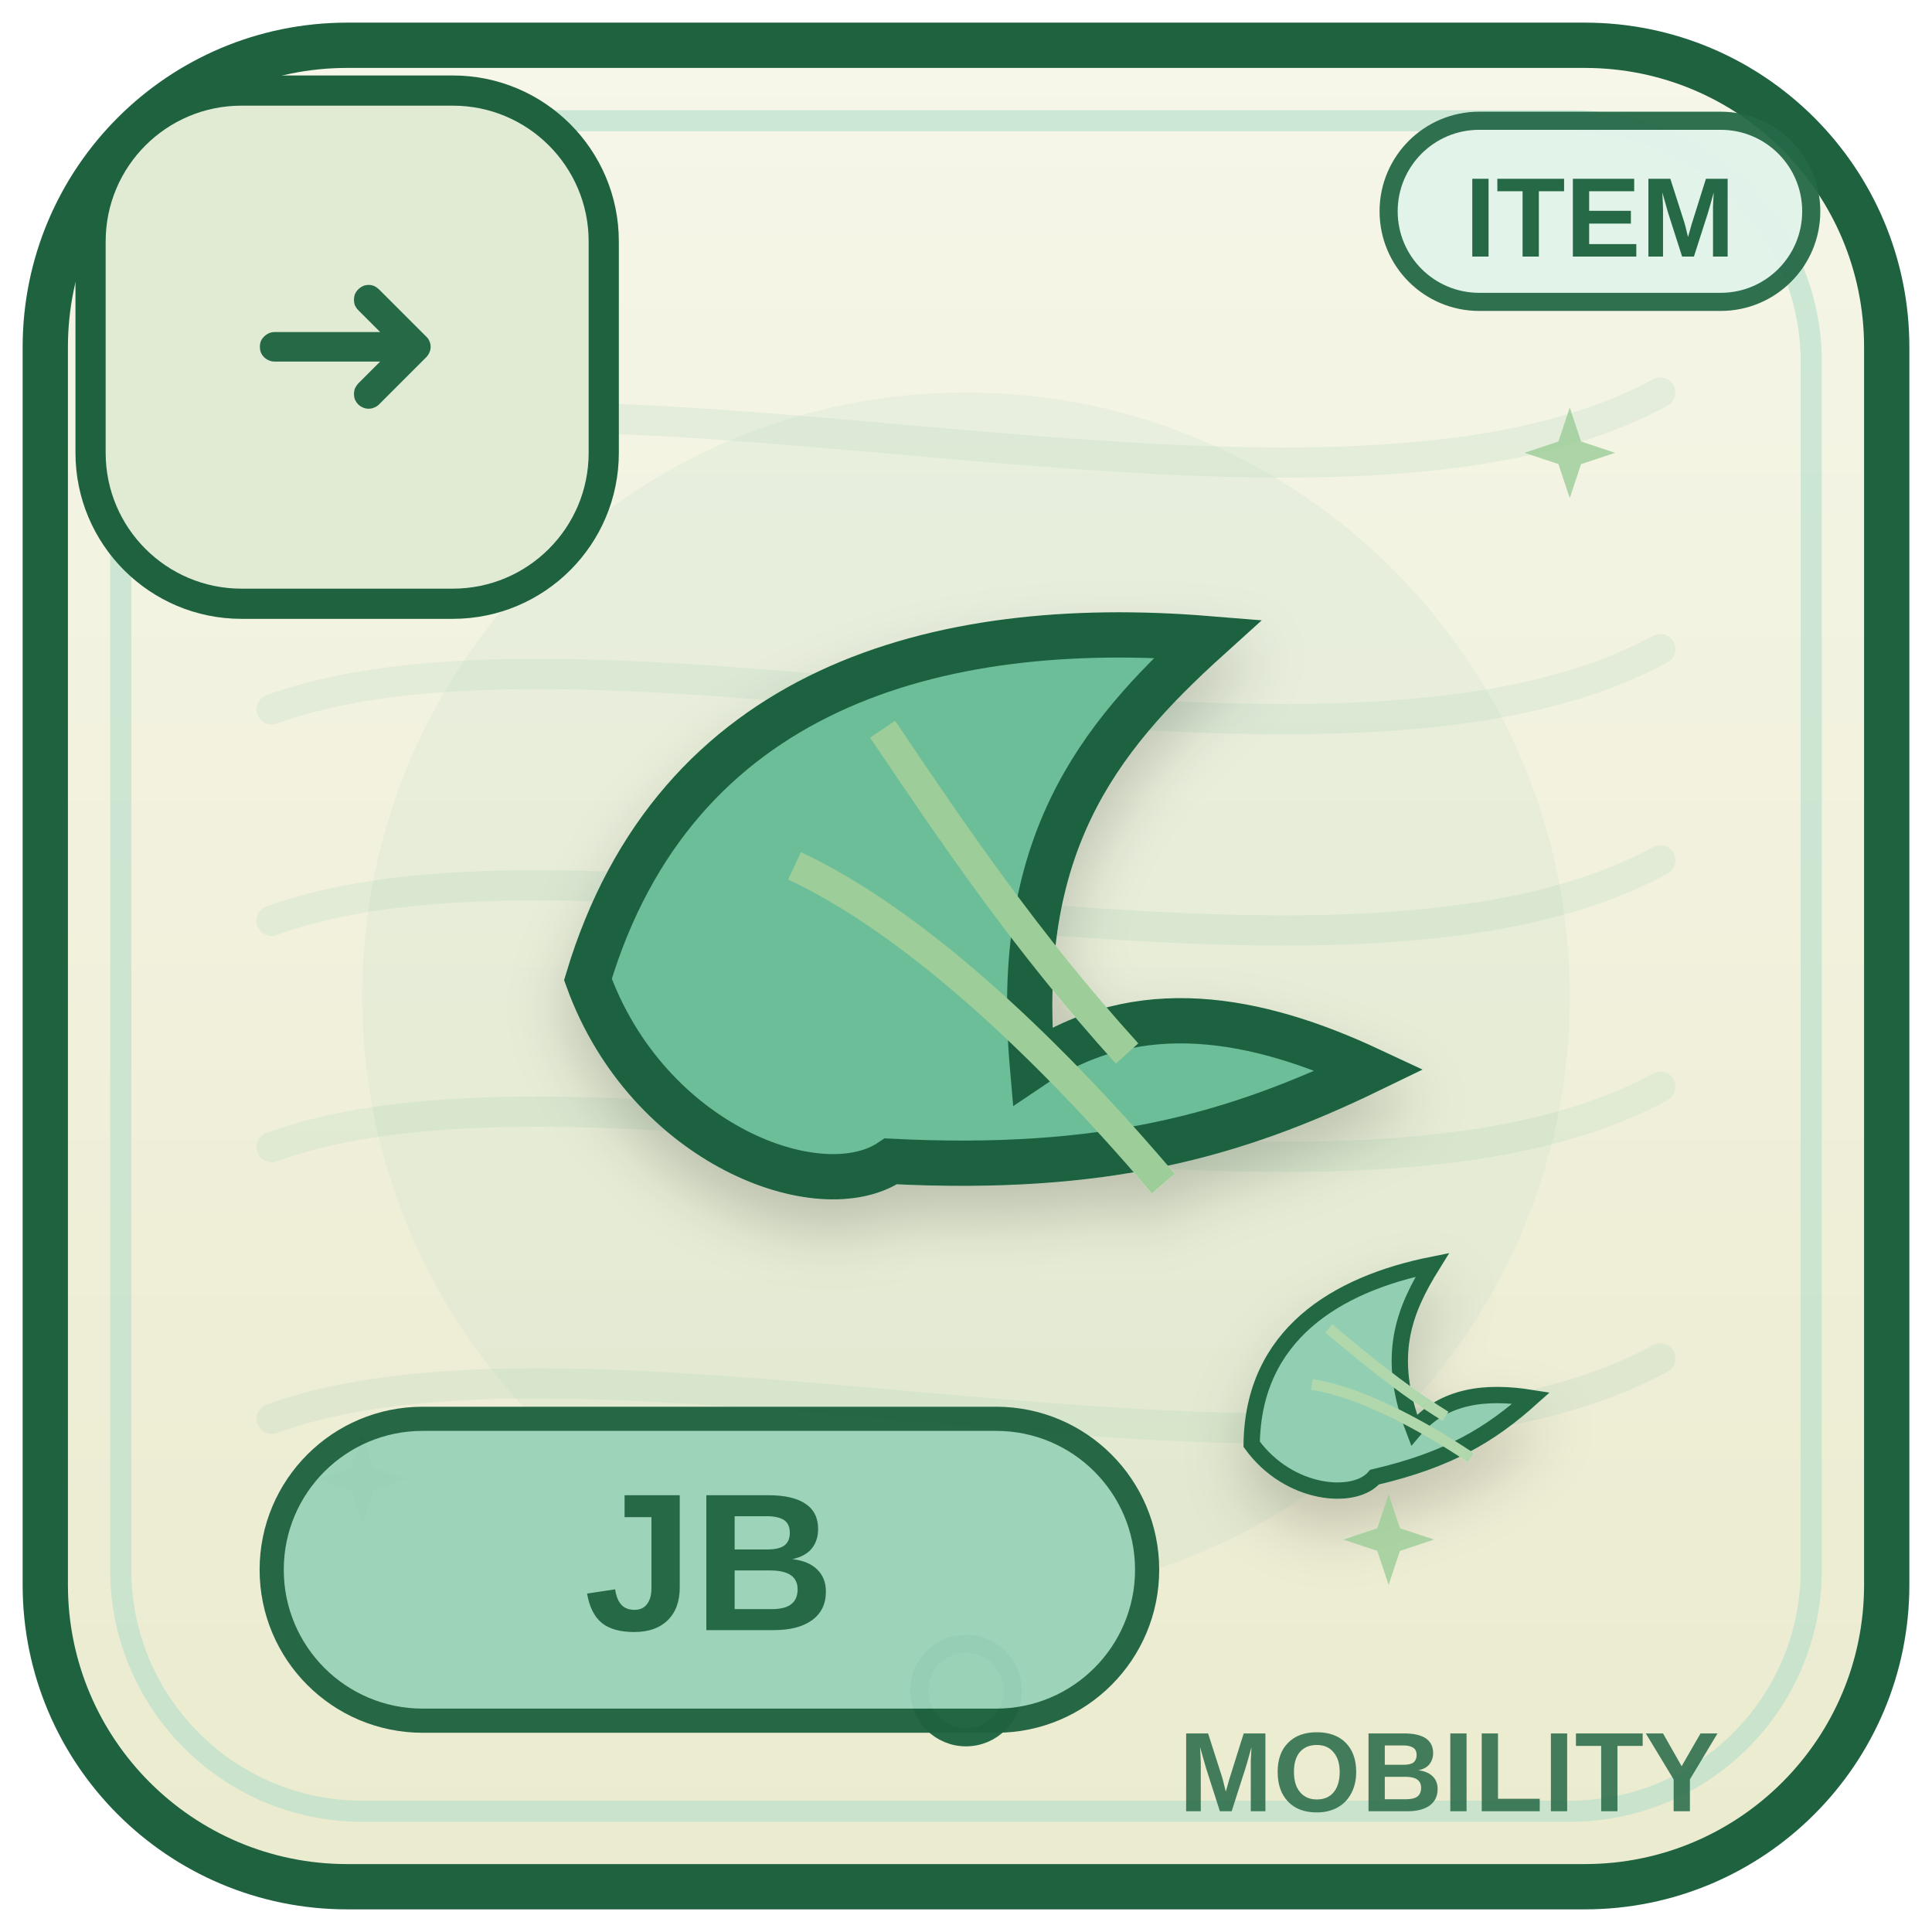
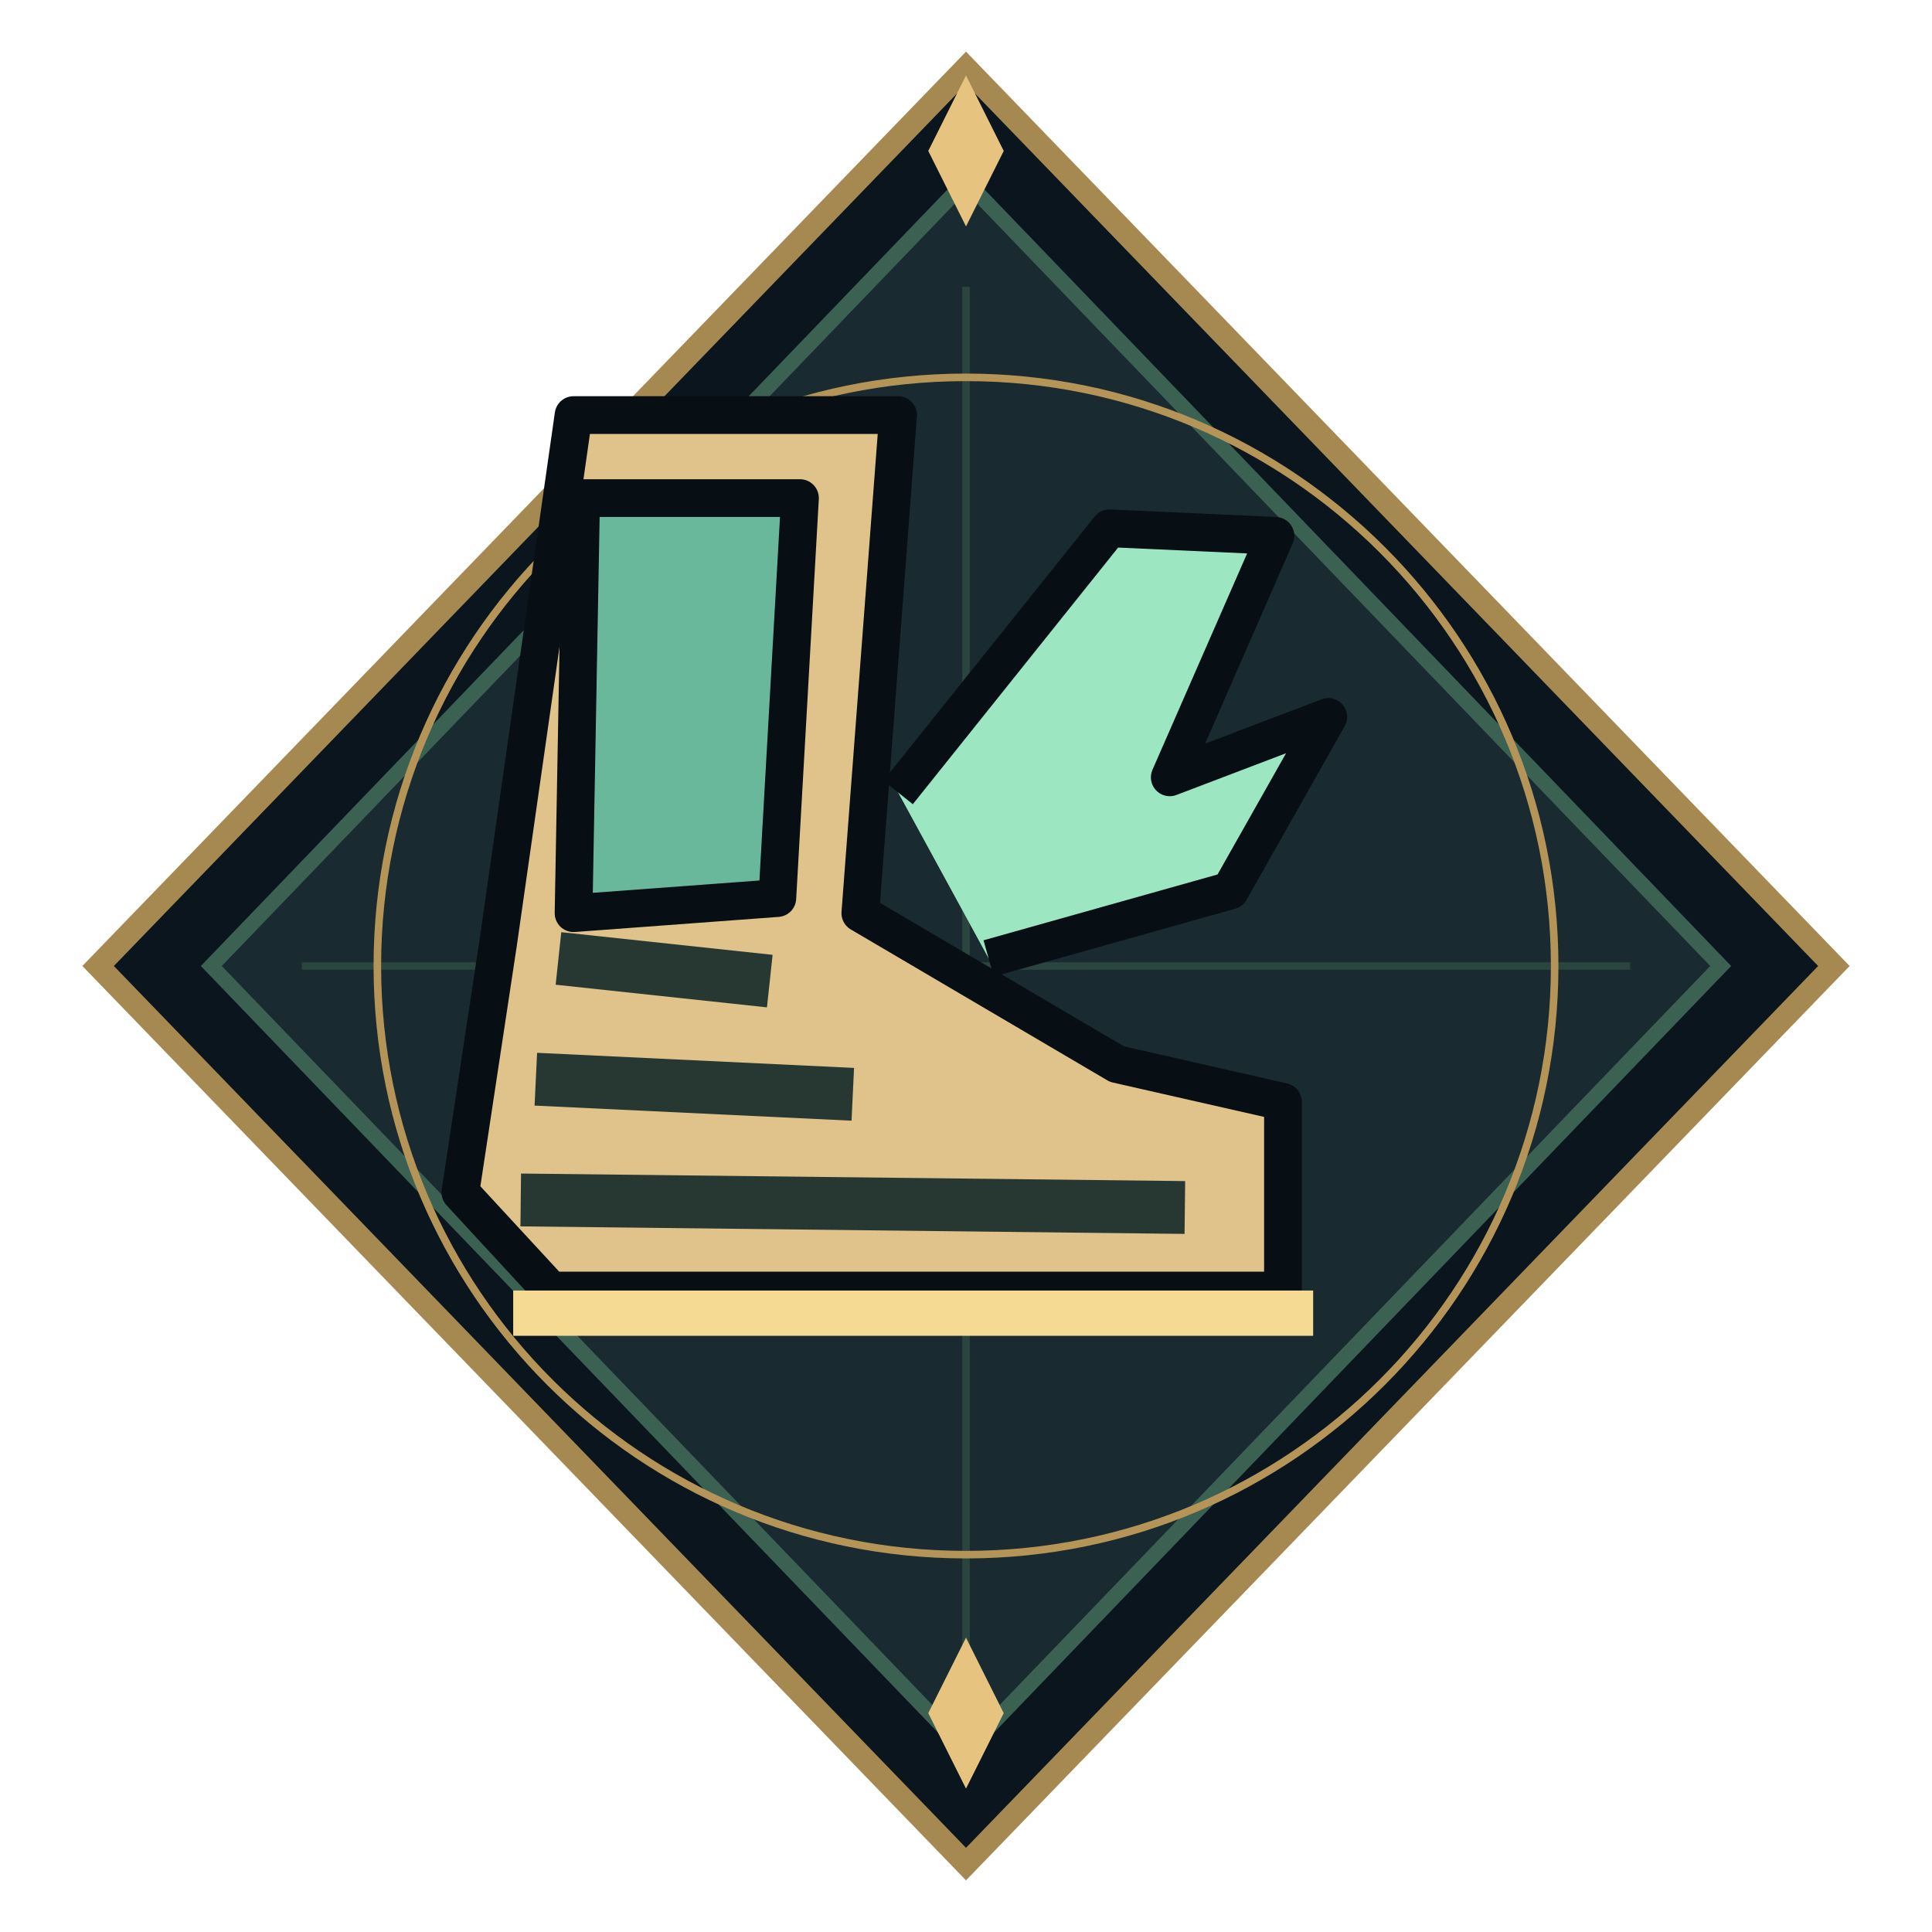
- <svg xmlns="http://www.w3.org/2000/svg" width="128" height="128" viewBox="0 0 128 128">
-   <defs>
-     <linearGradient id="cardBg" x1="0%" y1="0%" x2="0%" y2="100%">
-       <stop offset="0%" stop-color="#f6f6e9" />
-       <stop offset="100%" stop-color="#ebebcf" />
-     </linearGradient>
-     <linearGradient id="frameGrad" x1="0%" y1="0%" x2="100%" y2="100%">
-       <stop offset="0%" stop-color="#78c3a1" />
-       <stop offset="100%" stop-color="#256947" />
-     </linearGradient>
-     <radialGradient id="halo">
-       <stop offset="0%" stop-color="#96d0b6" />
-       <stop offset="100%" stop-color="rgba(255,255,255,0)" />
-     </radialGradient>
-     <filter id="shadow" x="-20%" y="-20%" width="140%" height="140%">
-       <feDropShadow dx="0" dy="2" stdDeviation="2" flood-color="#000000" flood-opacity="0.18" />
-     </filter>
-   </defs>
-   <rect x="3" y="3" width="122" height="122" rx="20" fill="url(#cardBg)" stroke="#1e6240" stroke-width="3" />
-   <rect x="8" y="8" width="112" height="112" rx="16" fill="none" stroke="#b3ddca" stroke-width="1.4" opacity="0.6" />
-   <path d="M18 30 C40 22 88 38 110 26" fill="none" stroke="#6db896" stroke-width="2" opacity="0.12" stroke-linecap="round" />
-   <path d="M18 47 C40 39 88 55 110 43" fill="none" stroke="#6db896" stroke-width="2" opacity="0.12" stroke-linecap="round" />
-   <path d="M18 61 C40 53 88 69 110 57" fill="none" stroke="#6db896" stroke-width="2" opacity="0.12" stroke-linecap="round" />
-   <path d="M18 76 C40 68 88 84 110 72" fill="none" stroke="#6db896" stroke-width="2" opacity="0.12" stroke-linecap="round" />
-   <path d="M18 94 C40 86 88 102 110 90" fill="none" stroke="#6db896" stroke-width="2" opacity="0.12" stroke-linecap="round" />
-   <circle cx="64" cy="66" r="40" fill="#96d0b6" opacity="0.12" />
-   <g filter="url(#shadow)">
-     <g transform="translate(66 62) rotate(11) scale(1.0)">
-       <path d="M-26 8 C-24 -12 -8 -20 10 -22 C4 -14 0 -6 4 8 C10 2 18 2 26 4 C18 10 10 14 -4 16 C-8 20 -20 18 -26 8 Z" fill="#6cbe98" stroke="#1e6240" stroke-width="3" />
-       <path d="M-10 -12 C-4 -6 2 0 10 6" fill="none" stroke="#9dcd99" stroke-width="2" />
-       <path d="M-14 -2 C-6 0 4 6 14 14" fill="none" stroke="#9dcd99" stroke-width="2" />
-     </g>
-     <g transform="translate(92 92) rotate(-5) scale(0.36)">
-       <path d="M-26 8 C-24 -12 -8 -20 10 -22 C4 -14 0 -6 4 8 C10 2 18 2 26 4 C18 10 10 14 -4 16 C-8 20 -20 18 -26 8 Z" fill="#91ceb2" stroke="#206743" stroke-width="3" />
-       <path d="M-10 -12 C-4 -6 2 0 10 6" fill="none" stroke="#b1d7ad" stroke-width="2" />
-       <path d="M-14 -2 C-6 0 4 6 14 14" fill="none" stroke="#b1d7ad" stroke-width="2" />
-     </g>
+ <svg xmlns="http://www.w3.org/2000/svg" width="256" height="256" viewBox="0 0 256 256">
+   <path d="M128 9 243 128 128 247 13 128Z" fill="#0b151d" stroke="#a58951" stroke-width="3" />
+   <path d="m128 24 100 104-100 104L28 128Z" fill="#192b30" stroke="#3b6152" stroke-width="2" />
+   <path d="M40 128h176M128 38v180" stroke="#2a443e" />
+   <circle cx="128" cy="128" r="78" fill="none" stroke="#b59458" stroke-width="1" />
+   <g stroke="#070e14" stroke-width="5" stroke-linejoin="round">
+     <path d="M76 55h43l-5 66 34 20 22 5v25H73l-12-13 5-33z" fill="#dfc38a" />
+     <path d="M77 66h29l-3 53-27 2z" fill="#6ab89c" />
+     <path d="m74 127 28 3m-31 13 42 2m-44 14 88 1" stroke="#273833" stroke-width="7" />
+     <path d="m119 105 28-35 22 1-14 32 21-8-13 23-32 9" fill="#9ce7c2" />
+     <path d="M68 174h106" stroke="#f4da92" stroke-width="6" />
  </g>
-   <polygon points="24,95 24.75,97.25 27,98 24.75,98.75 24,101 23.25,98.75 21,98 23.25,97.25" fill="#9dcd99" opacity="0.82" />
-   <polygon points="104,27 104.75,29.25 107,30 104.75,30.75 104,33 103.25,30.75 101,30 103.25,29.25" fill="#9dcd99" opacity="0.82" />
-   <polygon points="92,99 92.75,101.25 95,102 92.75,102.75 92,105 91.25,102.75 89,102 91.25,101.25" fill="#9dcd99" opacity="0.82" />
-   <circle cx="64" cy="112" r="3.1" fill="#91ca97" stroke="#256947" stroke-width="1.2" />
-   <rect x="92" y="8" width="28" height="12" rx="6" fill="#e1f2ea" stroke="#256947" stroke-width="1.2" opacity="0.95" />
-   <text x="106" y="17" font-size="7.5" text-anchor="middle" font-weight="700" font-family="Arial, sans-serif" fill="#256947">ITEM</text>
-   <rect x="6" y="6" width="34" height="34" rx="10" fill="#e1ebd4" stroke="#1e6240" stroke-width="2" />
-   <text x="23" y="28" text-anchor="middle" font-size="16" font-family="Arial, sans-serif" font-weight="700" fill="#256947">➜</text>
-   <rect x="18" y="94" width="58" height="20" rx="10" fill="#9ad2b8" stroke="#1e6240" stroke-width="1.6" opacity="0.96" />
-   <text x="47" y="108" text-anchor="middle" font-size="13" font-weight="700" font-family="Arial, sans-serif" fill="#256947">JB</text>
-   <text x="96" y="120" text-anchor="middle" font-size="7.5" font-weight="700" font-family="Arial, sans-serif" fill="#256947" opacity="0.85">MOBILITY</text>
+   <path d="m128 10 5 10-5 10-5-10m0 207 5-10 5 10-5 10" fill="#e6c47f" />
</svg>
